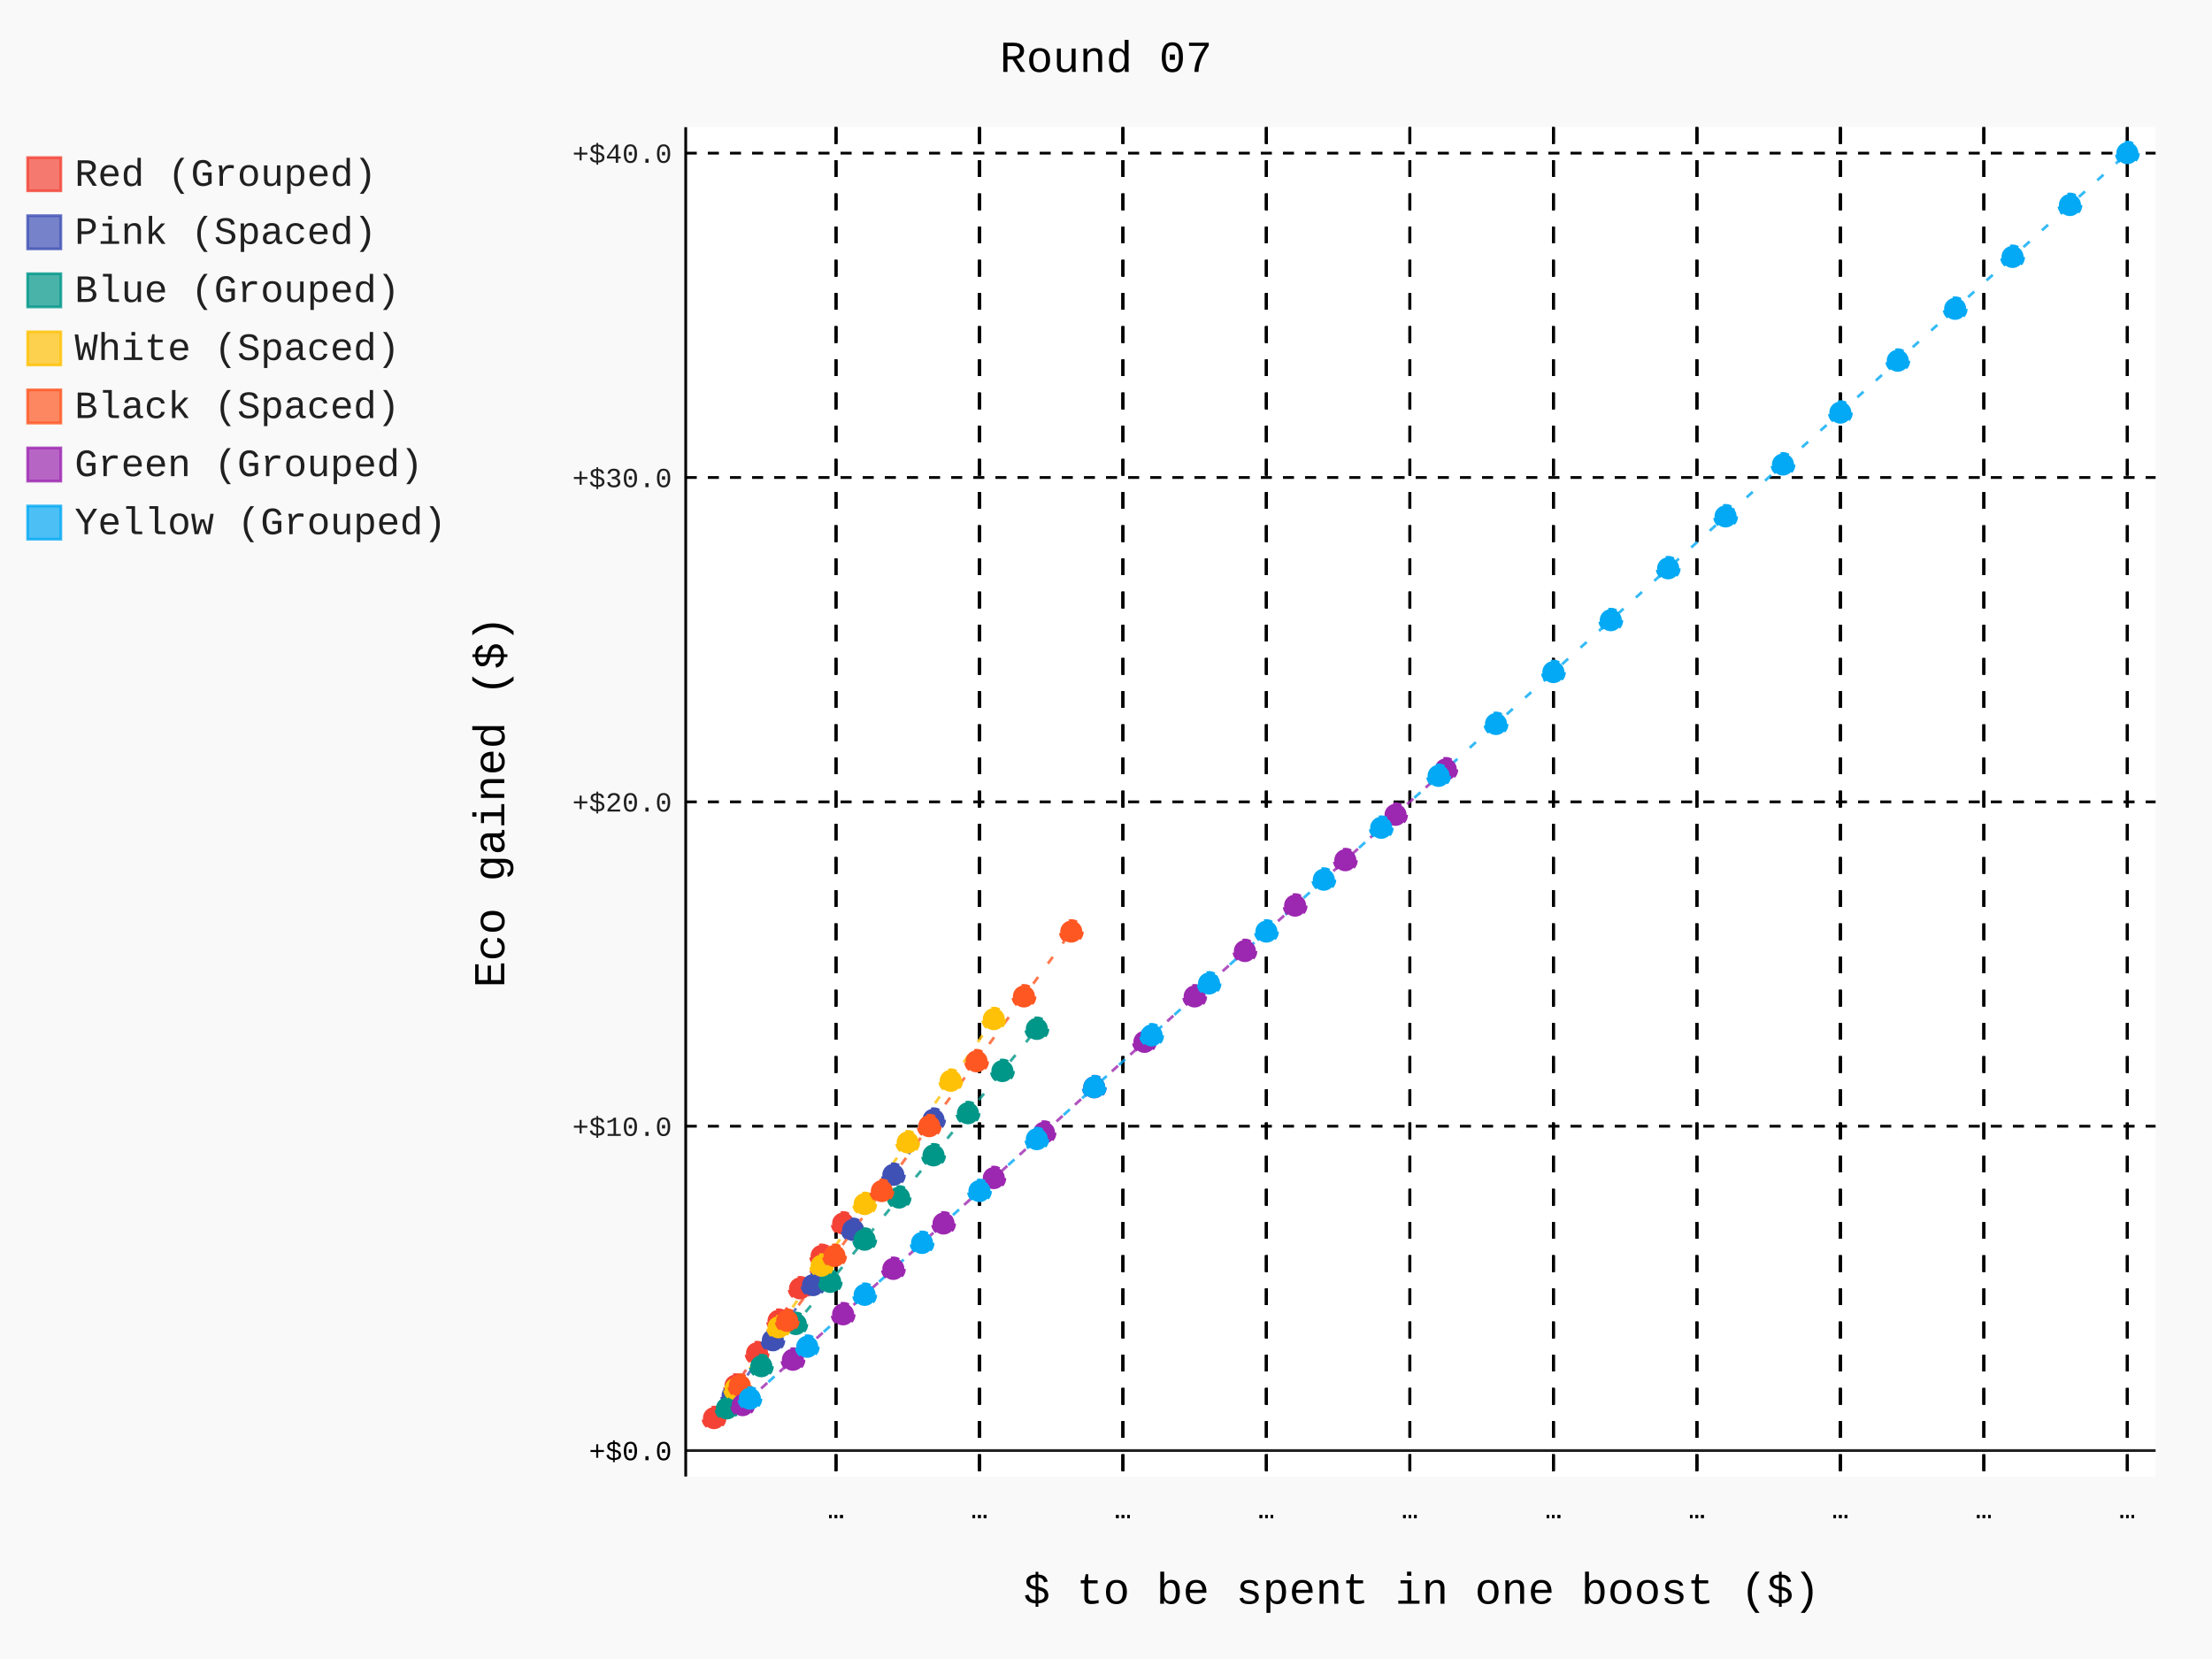
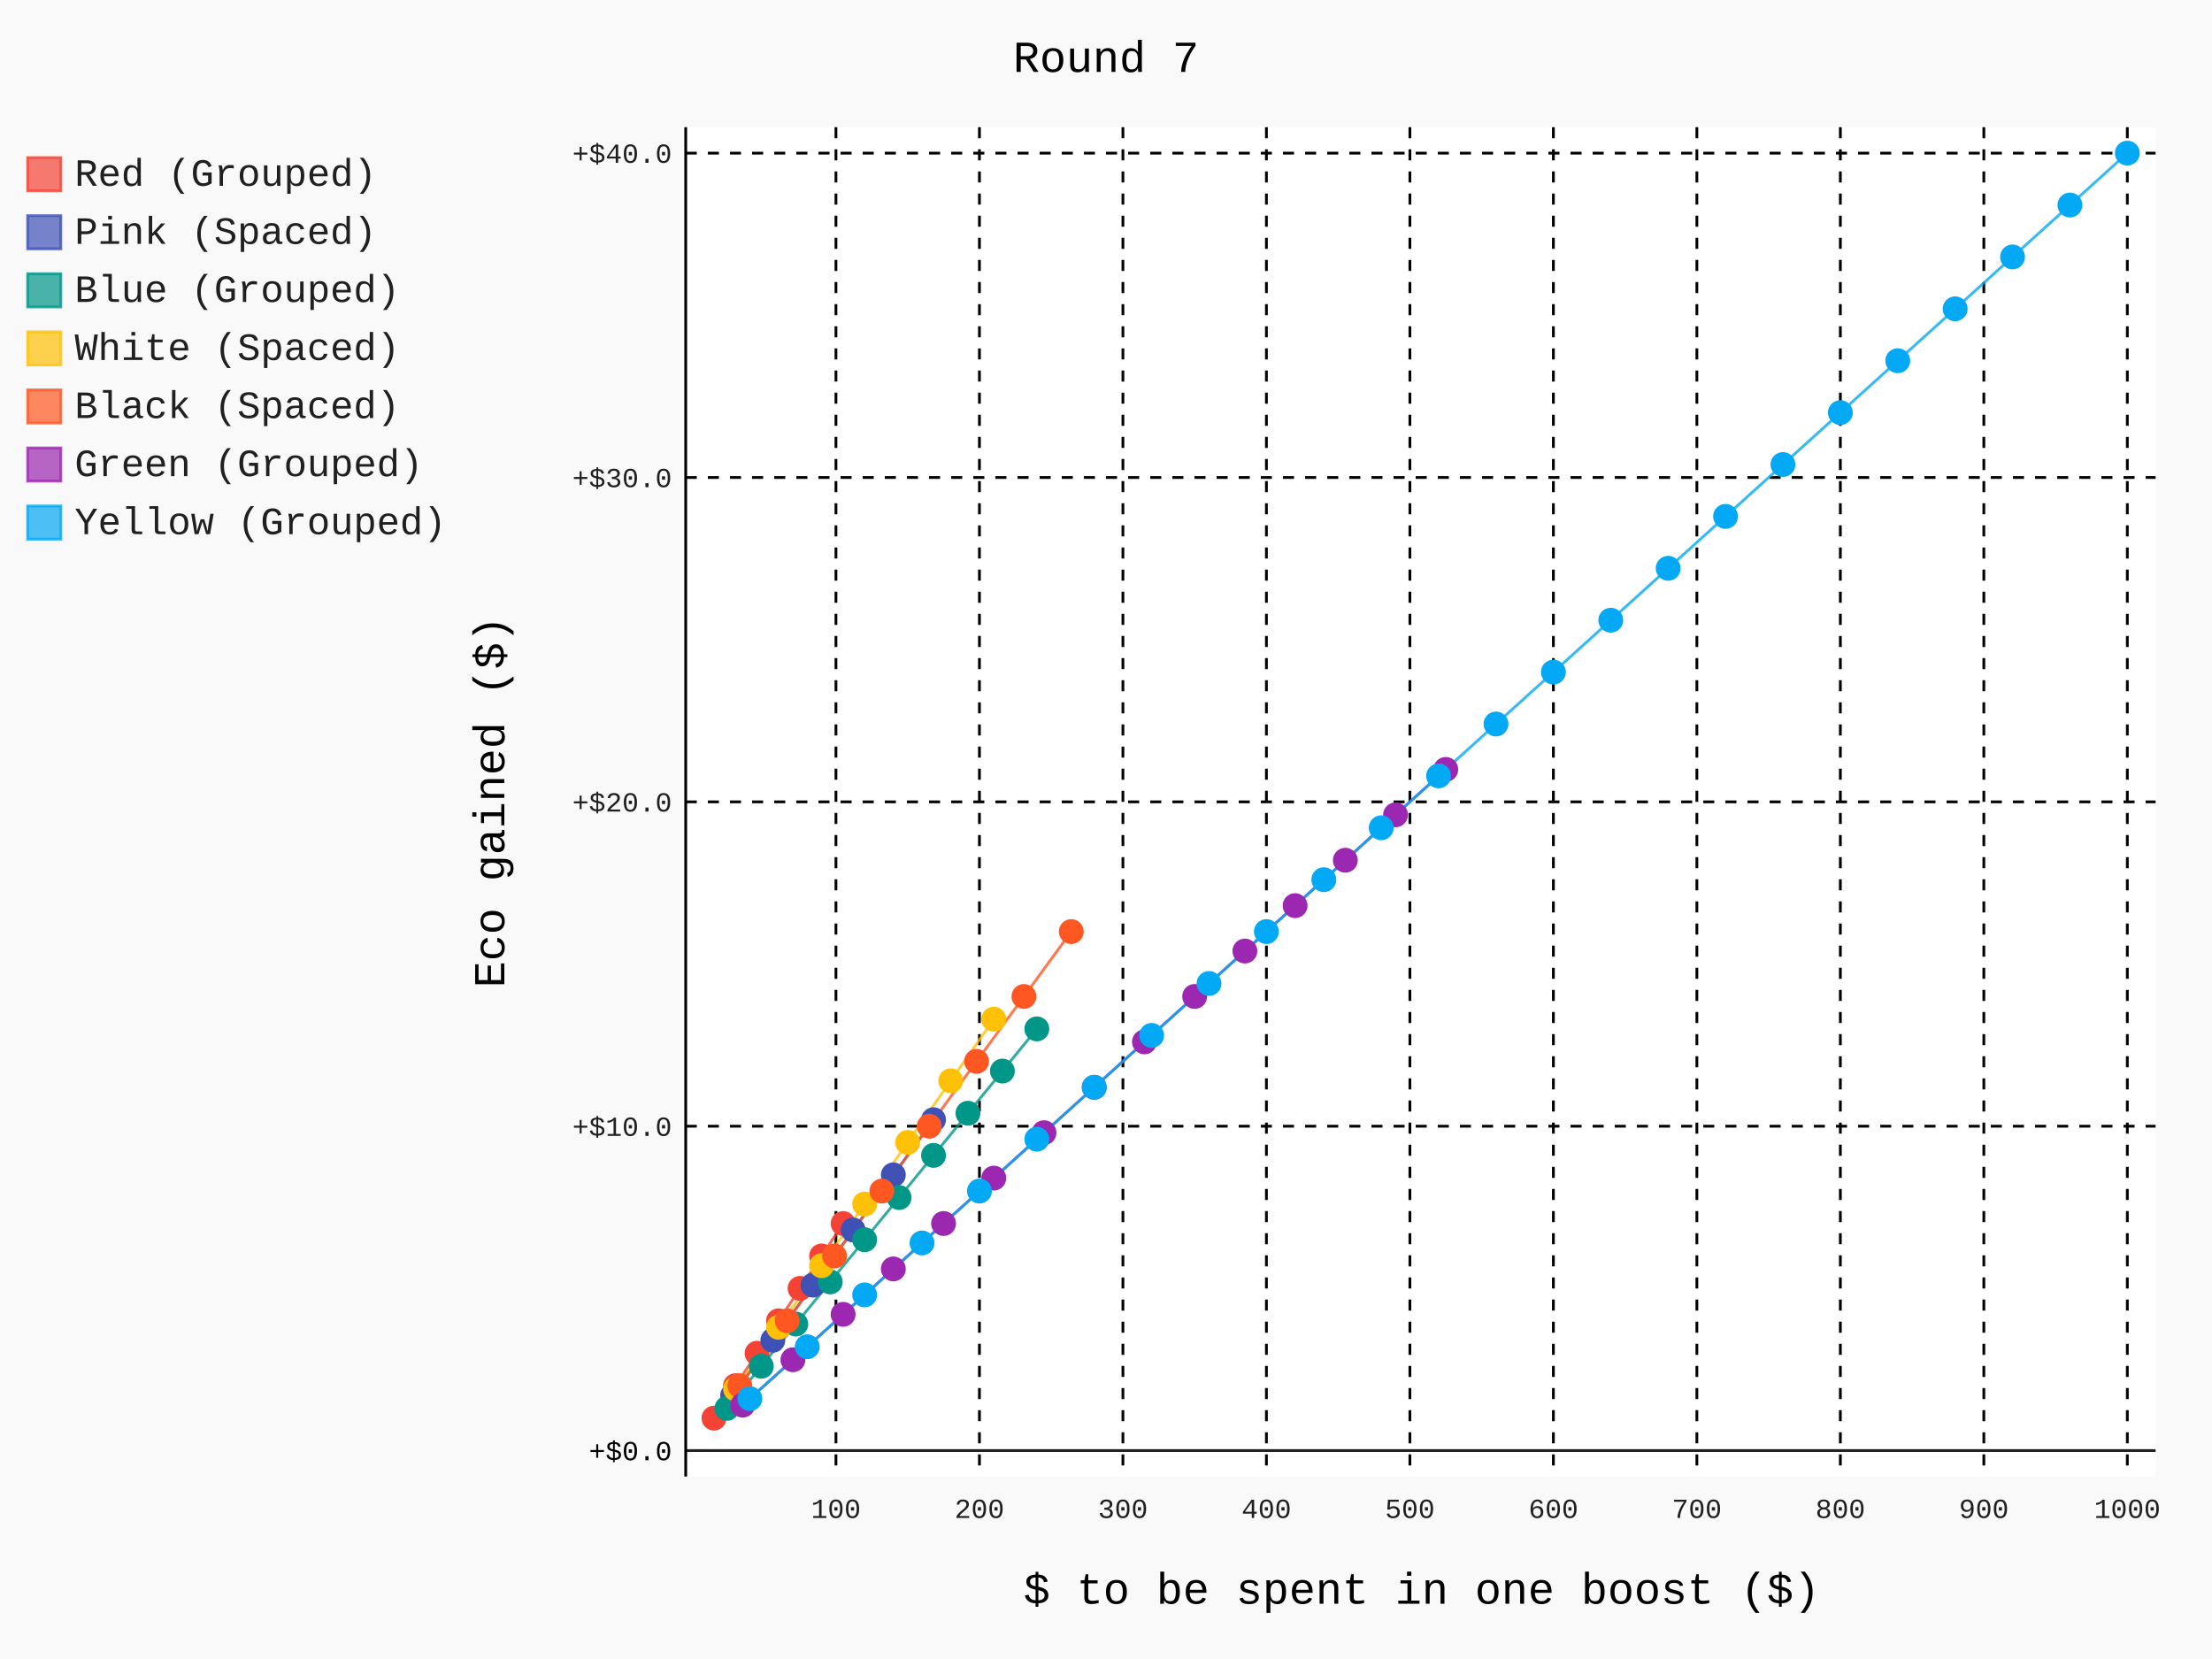
- <svg xmlns="http://www.w3.org/2000/svg" id="chart-c3699c86-9340-4a65-847b-10a4ee1d572a" class="pygal-chart" viewBox="0 0 800 600">
+ <svg xmlns="http://www.w3.org/2000/svg" id="chart-9531c99a-da37-4928-af4e-38c13ce99bf6" class="pygal-chart" viewBox="0 0 800 600">
  <defs>
-     <style type="text/css">#chart-c3699c86-9340-4a65-847b-10a4ee1d572a{-webkit-user-select:none;-webkit-font-smoothing:antialiased;font-family:Consolas,"Liberation Mono",Menlo,Courier,monospace}#chart-c3699c86-9340-4a65-847b-10a4ee1d572a .title{font-family:Consolas,"Liberation Mono",Menlo,Courier,monospace;font-size:16px}#chart-c3699c86-9340-4a65-847b-10a4ee1d572a .legends .legend text{font-family:Consolas,"Liberation Mono",Menlo,Courier,monospace;font-size:14px}#chart-c3699c86-9340-4a65-847b-10a4ee1d572a .axis text{font-family:Consolas,"Liberation Mono",Menlo,Courier,monospace;font-size:10px}#chart-c3699c86-9340-4a65-847b-10a4ee1d572a .axis text.major{font-family:Consolas,"Liberation Mono",Menlo,Courier,monospace;font-size:10px}#chart-c3699c86-9340-4a65-847b-10a4ee1d572a .text-overlay text.value{font-family:Consolas,"Liberation Mono",Menlo,Courier,monospace;font-size:16px}#chart-c3699c86-9340-4a65-847b-10a4ee1d572a .text-overlay text.label{font-family:Consolas,"Liberation Mono",Menlo,Courier,monospace;font-size:10px}#chart-c3699c86-9340-4a65-847b-10a4ee1d572a .tooltip{font-family:Consolas,"Liberation Mono",Menlo,Courier,monospace;font-size:14px}#chart-c3699c86-9340-4a65-847b-10a4ee1d572a text.no_data{font-family:Consolas,"Liberation Mono",Menlo,Courier,monospace;font-size:64px}
- #chart-c3699c86-9340-4a65-847b-10a4ee1d572a{background-color:rgba(249,249,249,1)}#chart-c3699c86-9340-4a65-847b-10a4ee1d572a path,#chart-c3699c86-9340-4a65-847b-10a4ee1d572a line,#chart-c3699c86-9340-4a65-847b-10a4ee1d572a rect,#chart-c3699c86-9340-4a65-847b-10a4ee1d572a circle{-webkit-transition:150ms;-moz-transition:150ms;transition:150ms}#chart-c3699c86-9340-4a65-847b-10a4ee1d572a .graph &gt; .background{fill:rgba(249,249,249,1)}#chart-c3699c86-9340-4a65-847b-10a4ee1d572a .plot &gt; .background{fill:rgba(255,255,255,1)}#chart-c3699c86-9340-4a65-847b-10a4ee1d572a .graph{fill:rgba(0,0,0,.87)}#chart-c3699c86-9340-4a65-847b-10a4ee1d572a text.no_data{fill:rgba(0,0,0,1)}#chart-c3699c86-9340-4a65-847b-10a4ee1d572a .title{fill:rgba(0,0,0,1)}#chart-c3699c86-9340-4a65-847b-10a4ee1d572a .legends .legend text{fill:rgba(0,0,0,.87)}#chart-c3699c86-9340-4a65-847b-10a4ee1d572a .legends .legend:hover text{fill:rgba(0,0,0,1)}#chart-c3699c86-9340-4a65-847b-10a4ee1d572a .axis .line{stroke:rgba(0,0,0,1)}#chart-c3699c86-9340-4a65-847b-10a4ee1d572a .axis .guide.line{stroke:rgba(0,0,0,.54)}#chart-c3699c86-9340-4a65-847b-10a4ee1d572a .axis .major.line{stroke:rgba(0,0,0,.87)}#chart-c3699c86-9340-4a65-847b-10a4ee1d572a .axis text.major{fill:rgba(0,0,0,1)}#chart-c3699c86-9340-4a65-847b-10a4ee1d572a .axis.y .guides:hover .guide.line,#chart-c3699c86-9340-4a65-847b-10a4ee1d572a .line-graph .axis.x .guides:hover .guide.line,#chart-c3699c86-9340-4a65-847b-10a4ee1d572a .stackedline-graph .axis.x .guides:hover .guide.line,#chart-c3699c86-9340-4a65-847b-10a4ee1d572a .xy-graph .axis.x .guides:hover .guide.line{stroke:rgba(0,0,0,1)}#chart-c3699c86-9340-4a65-847b-10a4ee1d572a .axis .guides:hover text{fill:rgba(0,0,0,1)}#chart-c3699c86-9340-4a65-847b-10a4ee1d572a .reactive{fill-opacity:.7;stroke-opacity:.8;stroke-width:1}#chart-c3699c86-9340-4a65-847b-10a4ee1d572a .ci{stroke:rgba(0,0,0,.87)}#chart-c3699c86-9340-4a65-847b-10a4ee1d572a .reactive.active,#chart-c3699c86-9340-4a65-847b-10a4ee1d572a .active .reactive{fill-opacity:.8;stroke-opacity:.9;stroke-width:4}#chart-c3699c86-9340-4a65-847b-10a4ee1d572a .ci .reactive.active{stroke-width:1.5}#chart-c3699c86-9340-4a65-847b-10a4ee1d572a .series text{fill:rgba(0,0,0,1)}#chart-c3699c86-9340-4a65-847b-10a4ee1d572a .tooltip rect{fill:rgba(255,255,255,1);stroke:rgba(0,0,0,1);-webkit-transition:opacity 150ms;-moz-transition:opacity 150ms;transition:opacity 150ms}#chart-c3699c86-9340-4a65-847b-10a4ee1d572a .tooltip .label{fill:rgba(0,0,0,.87)}#chart-c3699c86-9340-4a65-847b-10a4ee1d572a .tooltip .label{fill:rgba(0,0,0,.87)}#chart-c3699c86-9340-4a65-847b-10a4ee1d572a .tooltip .legend{font-size:.8em;fill:rgba(0,0,0,.54)}#chart-c3699c86-9340-4a65-847b-10a4ee1d572a .tooltip .x_label{font-size:.6em;fill:rgba(0,0,0,1)}#chart-c3699c86-9340-4a65-847b-10a4ee1d572a .tooltip .xlink{font-size:.5em;text-decoration:underline}#chart-c3699c86-9340-4a65-847b-10a4ee1d572a .tooltip .value{font-size:1.5em}#chart-c3699c86-9340-4a65-847b-10a4ee1d572a .bound{font-size:.5em}#chart-c3699c86-9340-4a65-847b-10a4ee1d572a .max-value{font-size:.75em;fill:rgba(0,0,0,.54)}#chart-c3699c86-9340-4a65-847b-10a4ee1d572a .map-element{fill:rgba(255,255,255,1);stroke:rgba(0,0,0,.54) !important}#chart-c3699c86-9340-4a65-847b-10a4ee1d572a .map-element .reactive{fill-opacity:inherit;stroke-opacity:inherit}#chart-c3699c86-9340-4a65-847b-10a4ee1d572a .color-0,#chart-c3699c86-9340-4a65-847b-10a4ee1d572a .color-0 a:visited{stroke:#F44336;fill:#F44336}#chart-c3699c86-9340-4a65-847b-10a4ee1d572a .color-1,#chart-c3699c86-9340-4a65-847b-10a4ee1d572a .color-1 a:visited{stroke:#3F51B5;fill:#3F51B5}#chart-c3699c86-9340-4a65-847b-10a4ee1d572a .color-2,#chart-c3699c86-9340-4a65-847b-10a4ee1d572a .color-2 a:visited{stroke:#009688;fill:#009688}#chart-c3699c86-9340-4a65-847b-10a4ee1d572a .color-3,#chart-c3699c86-9340-4a65-847b-10a4ee1d572a .color-3 a:visited{stroke:#FFC107;fill:#FFC107}#chart-c3699c86-9340-4a65-847b-10a4ee1d572a .color-4,#chart-c3699c86-9340-4a65-847b-10a4ee1d572a .color-4 a:visited{stroke:#FF5722;fill:#FF5722}#chart-c3699c86-9340-4a65-847b-10a4ee1d572a .color-5,#chart-c3699c86-9340-4a65-847b-10a4ee1d572a .color-5 a:visited{stroke:#9C27B0;fill:#9C27B0}#chart-c3699c86-9340-4a65-847b-10a4ee1d572a .color-6,#chart-c3699c86-9340-4a65-847b-10a4ee1d572a .color-6 a:visited{stroke:#03A9F4;fill:#03A9F4}#chart-c3699c86-9340-4a65-847b-10a4ee1d572a .text-overlay .color-0 text{fill:black}#chart-c3699c86-9340-4a65-847b-10a4ee1d572a .text-overlay .color-1 text{fill:black}#chart-c3699c86-9340-4a65-847b-10a4ee1d572a .text-overlay .color-2 text{fill:black}#chart-c3699c86-9340-4a65-847b-10a4ee1d572a .text-overlay .color-3 text{fill:black}#chart-c3699c86-9340-4a65-847b-10a4ee1d572a .text-overlay .color-4 text{fill:black}#chart-c3699c86-9340-4a65-847b-10a4ee1d572a .text-overlay .color-5 text{fill:black}#chart-c3699c86-9340-4a65-847b-10a4ee1d572a .text-overlay .color-6 text{fill:black}#chart-c3699c86-9340-4a65-847b-10a4ee1d572a .series{stroke-width:2;stroke-dasharray:3,6}#chart-c3699c86-9340-4a65-847b-10a4ee1d572a .series.serie-0{stroke-width:2;stroke-dasharray:3,6}#chart-c3699c86-9340-4a65-847b-10a4ee1d572a .series.serie-1{stroke-width:2;stroke-dasharray:3,6}#chart-c3699c86-9340-4a65-847b-10a4ee1d572a .series.serie-2{stroke-width:2;stroke-dasharray:3,6}#chart-c3699c86-9340-4a65-847b-10a4ee1d572a .series.serie-3{stroke-width:2;stroke-dasharray:3,6}#chart-c3699c86-9340-4a65-847b-10a4ee1d572a .series.serie-4{stroke-width:2;stroke-dasharray:3,6}#chart-c3699c86-9340-4a65-847b-10a4ee1d572a .series.serie-5{stroke-width:2;stroke-dasharray:3,6}#chart-c3699c86-9340-4a65-847b-10a4ee1d572a .series.serie-6{stroke-width:2;stroke-dasharray:3,6}
- #chart-c3699c86-9340-4a65-847b-10a4ee1d572a text.no_data{text-anchor:middle}#chart-c3699c86-9340-4a65-847b-10a4ee1d572a .guide.line{fill:none}#chart-c3699c86-9340-4a65-847b-10a4ee1d572a .centered{text-anchor:middle}#chart-c3699c86-9340-4a65-847b-10a4ee1d572a .title{text-anchor:middle}#chart-c3699c86-9340-4a65-847b-10a4ee1d572a .legends .legend text{fill-opacity:1}#chart-c3699c86-9340-4a65-847b-10a4ee1d572a .axis.x text{text-anchor:middle}#chart-c3699c86-9340-4a65-847b-10a4ee1d572a .axis.x:not(.web) text[transform]{text-anchor:start}#chart-c3699c86-9340-4a65-847b-10a4ee1d572a .axis.x:not(.web) text[transform].backwards{text-anchor:end}#chart-c3699c86-9340-4a65-847b-10a4ee1d572a .axis.y text{text-anchor:end}#chart-c3699c86-9340-4a65-847b-10a4ee1d572a .axis.y text[transform].backwards{text-anchor:start}#chart-c3699c86-9340-4a65-847b-10a4ee1d572a .axis.y2 text{text-anchor:start}#chart-c3699c86-9340-4a65-847b-10a4ee1d572a .axis.y2 text[transform].backwards{text-anchor:end}#chart-c3699c86-9340-4a65-847b-10a4ee1d572a .axis .guide.line{stroke-dasharray:4,4;stroke:black}#chart-c3699c86-9340-4a65-847b-10a4ee1d572a .axis .major.guide.line{stroke-dasharray:6,6;stroke:black}#chart-c3699c86-9340-4a65-847b-10a4ee1d572a .horizontal .axis.y .guide.line,#chart-c3699c86-9340-4a65-847b-10a4ee1d572a .horizontal .axis.y2 .guide.line,#chart-c3699c86-9340-4a65-847b-10a4ee1d572a .vertical .axis.x .guide.line{opacity:0}#chart-c3699c86-9340-4a65-847b-10a4ee1d572a .horizontal .axis.always_show .guide.line,#chart-c3699c86-9340-4a65-847b-10a4ee1d572a .vertical .axis.always_show .guide.line{opacity:1 !important}#chart-c3699c86-9340-4a65-847b-10a4ee1d572a .axis.y .guides:hover .guide.line,#chart-c3699c86-9340-4a65-847b-10a4ee1d572a .axis.y2 .guides:hover .guide.line,#chart-c3699c86-9340-4a65-847b-10a4ee1d572a .axis.x .guides:hover .guide.line{opacity:1}#chart-c3699c86-9340-4a65-847b-10a4ee1d572a .axis .guides:hover text{opacity:1}#chart-c3699c86-9340-4a65-847b-10a4ee1d572a .nofill{fill:none}#chart-c3699c86-9340-4a65-847b-10a4ee1d572a .subtle-fill{fill-opacity:.2}#chart-c3699c86-9340-4a65-847b-10a4ee1d572a .dot{stroke-width:1px;fill-opacity:1;stroke-opacity:1}#chart-c3699c86-9340-4a65-847b-10a4ee1d572a .dot.active{stroke-width:5px}#chart-c3699c86-9340-4a65-847b-10a4ee1d572a .dot.negative{fill:transparent}#chart-c3699c86-9340-4a65-847b-10a4ee1d572a text,#chart-c3699c86-9340-4a65-847b-10a4ee1d572a tspan{stroke:none !important}#chart-c3699c86-9340-4a65-847b-10a4ee1d572a .series text.active{opacity:1}#chart-c3699c86-9340-4a65-847b-10a4ee1d572a .tooltip rect{fill-opacity:.95;stroke-width:.5}#chart-c3699c86-9340-4a65-847b-10a4ee1d572a .tooltip text{fill-opacity:1}#chart-c3699c86-9340-4a65-847b-10a4ee1d572a .showable{visibility:hidden}#chart-c3699c86-9340-4a65-847b-10a4ee1d572a .showable.shown{visibility:visible}#chart-c3699c86-9340-4a65-847b-10a4ee1d572a .gauge-background{fill:rgba(229,229,229,1);stroke:none}#chart-c3699c86-9340-4a65-847b-10a4ee1d572a .bg-lines{stroke:rgba(249,249,249,1);stroke-width:2px}</style>
+     <style type="text/css">#chart-9531c99a-da37-4928-af4e-38c13ce99bf6{-webkit-user-select:none;-webkit-font-smoothing:antialiased;font-family:Consolas,"Liberation Mono",Menlo,Courier,monospace}#chart-9531c99a-da37-4928-af4e-38c13ce99bf6 .title{font-family:Consolas,"Liberation Mono",Menlo,Courier,monospace;font-size:16px}#chart-9531c99a-da37-4928-af4e-38c13ce99bf6 .legends .legend text{font-family:Consolas,"Liberation Mono",Menlo,Courier,monospace;font-size:14px}#chart-9531c99a-da37-4928-af4e-38c13ce99bf6 .axis text{font-family:Consolas,"Liberation Mono",Menlo,Courier,monospace;font-size:10px}#chart-9531c99a-da37-4928-af4e-38c13ce99bf6 .axis text.major{font-family:Consolas,"Liberation Mono",Menlo,Courier,monospace;font-size:10px}#chart-9531c99a-da37-4928-af4e-38c13ce99bf6 .text-overlay text.value{font-family:Consolas,"Liberation Mono",Menlo,Courier,monospace;font-size:16px}#chart-9531c99a-da37-4928-af4e-38c13ce99bf6 .text-overlay text.label{font-family:Consolas,"Liberation Mono",Menlo,Courier,monospace;font-size:10px}#chart-9531c99a-da37-4928-af4e-38c13ce99bf6 .tooltip{font-family:Consolas,"Liberation Mono",Menlo,Courier,monospace;font-size:14px}#chart-9531c99a-da37-4928-af4e-38c13ce99bf6 text.no_data{font-family:Consolas,"Liberation Mono",Menlo,Courier,monospace;font-size:64px}
+ #chart-9531c99a-da37-4928-af4e-38c13ce99bf6{background-color:rgba(249,249,249,1)}#chart-9531c99a-da37-4928-af4e-38c13ce99bf6 path,#chart-9531c99a-da37-4928-af4e-38c13ce99bf6 line,#chart-9531c99a-da37-4928-af4e-38c13ce99bf6 rect,#chart-9531c99a-da37-4928-af4e-38c13ce99bf6 circle{-webkit-transition:150ms;-moz-transition:150ms;transition:150ms}#chart-9531c99a-da37-4928-af4e-38c13ce99bf6 .graph &gt; .background{fill:rgba(249,249,249,1)}#chart-9531c99a-da37-4928-af4e-38c13ce99bf6 .plot &gt; .background{fill:rgba(255,255,255,1)}#chart-9531c99a-da37-4928-af4e-38c13ce99bf6 .graph{fill:rgba(0,0,0,.87)}#chart-9531c99a-da37-4928-af4e-38c13ce99bf6 text.no_data{fill:rgba(0,0,0,1)}#chart-9531c99a-da37-4928-af4e-38c13ce99bf6 .title{fill:rgba(0,0,0,1)}#chart-9531c99a-da37-4928-af4e-38c13ce99bf6 .legends .legend text{fill:rgba(0,0,0,.87)}#chart-9531c99a-da37-4928-af4e-38c13ce99bf6 .legends .legend:hover text{fill:rgba(0,0,0,1)}#chart-9531c99a-da37-4928-af4e-38c13ce99bf6 .axis .line{stroke:rgba(0,0,0,1)}#chart-9531c99a-da37-4928-af4e-38c13ce99bf6 .axis .guide.line{stroke:rgba(0,0,0,.54)}#chart-9531c99a-da37-4928-af4e-38c13ce99bf6 .axis .major.line{stroke:rgba(0,0,0,.87)}#chart-9531c99a-da37-4928-af4e-38c13ce99bf6 .axis text.major{fill:rgba(0,0,0,1)}#chart-9531c99a-da37-4928-af4e-38c13ce99bf6 .axis.y .guides:hover .guide.line,#chart-9531c99a-da37-4928-af4e-38c13ce99bf6 .line-graph .axis.x .guides:hover .guide.line,#chart-9531c99a-da37-4928-af4e-38c13ce99bf6 .stackedline-graph .axis.x .guides:hover .guide.line,#chart-9531c99a-da37-4928-af4e-38c13ce99bf6 .xy-graph .axis.x .guides:hover .guide.line{stroke:rgba(0,0,0,1)}#chart-9531c99a-da37-4928-af4e-38c13ce99bf6 .axis .guides:hover text{fill:rgba(0,0,0,1)}#chart-9531c99a-da37-4928-af4e-38c13ce99bf6 .reactive{fill-opacity:.7;stroke-opacity:.8;stroke-width:1}#chart-9531c99a-da37-4928-af4e-38c13ce99bf6 .ci{stroke:rgba(0,0,0,.87)}#chart-9531c99a-da37-4928-af4e-38c13ce99bf6 .reactive.active,#chart-9531c99a-da37-4928-af4e-38c13ce99bf6 .active .reactive{fill-opacity:.8;stroke-opacity:.9;stroke-width:4}#chart-9531c99a-da37-4928-af4e-38c13ce99bf6 .ci .reactive.active{stroke-width:1.5}#chart-9531c99a-da37-4928-af4e-38c13ce99bf6 .series text{fill:rgba(0,0,0,1)}#chart-9531c99a-da37-4928-af4e-38c13ce99bf6 .tooltip rect{fill:rgba(255,255,255,1);stroke:rgba(0,0,0,1);-webkit-transition:opacity 150ms;-moz-transition:opacity 150ms;transition:opacity 150ms}#chart-9531c99a-da37-4928-af4e-38c13ce99bf6 .tooltip .label{fill:rgba(0,0,0,.87)}#chart-9531c99a-da37-4928-af4e-38c13ce99bf6 .tooltip .label{fill:rgba(0,0,0,.87)}#chart-9531c99a-da37-4928-af4e-38c13ce99bf6 .tooltip .legend{font-size:.8em;fill:rgba(0,0,0,.54)}#chart-9531c99a-da37-4928-af4e-38c13ce99bf6 .tooltip .x_label{font-size:.6em;fill:rgba(0,0,0,1)}#chart-9531c99a-da37-4928-af4e-38c13ce99bf6 .tooltip .xlink{font-size:.5em;text-decoration:underline}#chart-9531c99a-da37-4928-af4e-38c13ce99bf6 .tooltip .value{font-size:1.5em}#chart-9531c99a-da37-4928-af4e-38c13ce99bf6 .bound{font-size:.5em}#chart-9531c99a-da37-4928-af4e-38c13ce99bf6 .max-value{font-size:.75em;fill:rgba(0,0,0,.54)}#chart-9531c99a-da37-4928-af4e-38c13ce99bf6 .map-element{fill:rgba(255,255,255,1);stroke:rgba(0,0,0,.54) !important}#chart-9531c99a-da37-4928-af4e-38c13ce99bf6 .map-element .reactive{fill-opacity:inherit;stroke-opacity:inherit}#chart-9531c99a-da37-4928-af4e-38c13ce99bf6 .color-0,#chart-9531c99a-da37-4928-af4e-38c13ce99bf6 .color-0 a:visited{stroke:#F44336;fill:#F44336}#chart-9531c99a-da37-4928-af4e-38c13ce99bf6 .color-1,#chart-9531c99a-da37-4928-af4e-38c13ce99bf6 .color-1 a:visited{stroke:#3F51B5;fill:#3F51B5}#chart-9531c99a-da37-4928-af4e-38c13ce99bf6 .color-2,#chart-9531c99a-da37-4928-af4e-38c13ce99bf6 .color-2 a:visited{stroke:#009688;fill:#009688}#chart-9531c99a-da37-4928-af4e-38c13ce99bf6 .color-3,#chart-9531c99a-da37-4928-af4e-38c13ce99bf6 .color-3 a:visited{stroke:#FFC107;fill:#FFC107}#chart-9531c99a-da37-4928-af4e-38c13ce99bf6 .color-4,#chart-9531c99a-da37-4928-af4e-38c13ce99bf6 .color-4 a:visited{stroke:#FF5722;fill:#FF5722}#chart-9531c99a-da37-4928-af4e-38c13ce99bf6 .color-5,#chart-9531c99a-da37-4928-af4e-38c13ce99bf6 .color-5 a:visited{stroke:#9C27B0;fill:#9C27B0}#chart-9531c99a-da37-4928-af4e-38c13ce99bf6 .color-6,#chart-9531c99a-da37-4928-af4e-38c13ce99bf6 .color-6 a:visited{stroke:#03A9F4;fill:#03A9F4}#chart-9531c99a-da37-4928-af4e-38c13ce99bf6 .text-overlay .color-0 text{fill:black}#chart-9531c99a-da37-4928-af4e-38c13ce99bf6 .text-overlay .color-1 text{fill:black}#chart-9531c99a-da37-4928-af4e-38c13ce99bf6 .text-overlay .color-2 text{fill:black}#chart-9531c99a-da37-4928-af4e-38c13ce99bf6 .text-overlay .color-3 text{fill:black}#chart-9531c99a-da37-4928-af4e-38c13ce99bf6 .text-overlay .color-4 text{fill:black}#chart-9531c99a-da37-4928-af4e-38c13ce99bf6 .text-overlay .color-5 text{fill:black}#chart-9531c99a-da37-4928-af4e-38c13ce99bf6 .text-overlay .color-6 text{fill:black}#chart-9531c99a-da37-4928-af4e-38c13ce99bf6 .series{stroke-width:2;stroke-dasharray:(2,3)}#chart-9531c99a-da37-4928-af4e-38c13ce99bf6 .series.serie-0{stroke-width:2;stroke-dasharray:(2,3)}#chart-9531c99a-da37-4928-af4e-38c13ce99bf6 .series.serie-1{stroke-width:2;stroke-dasharray:(2,3)}#chart-9531c99a-da37-4928-af4e-38c13ce99bf6 .series.serie-2{stroke-width:2;stroke-dasharray:(2,3)}#chart-9531c99a-da37-4928-af4e-38c13ce99bf6 .series.serie-3{stroke-width:2;stroke-dasharray:(2,3)}#chart-9531c99a-da37-4928-af4e-38c13ce99bf6 .series.serie-4{stroke-width:2;stroke-dasharray:(2,3)}#chart-9531c99a-da37-4928-af4e-38c13ce99bf6 .series.serie-5{stroke-width:2;stroke-dasharray:(2,3)}#chart-9531c99a-da37-4928-af4e-38c13ce99bf6 .series.serie-6{stroke-width:2;stroke-dasharray:(2,3)}
+ #chart-9531c99a-da37-4928-af4e-38c13ce99bf6 text.no_data{text-anchor:middle}#chart-9531c99a-da37-4928-af4e-38c13ce99bf6 .guide.line{fill:none}#chart-9531c99a-da37-4928-af4e-38c13ce99bf6 .centered{text-anchor:middle}#chart-9531c99a-da37-4928-af4e-38c13ce99bf6 .title{text-anchor:middle}#chart-9531c99a-da37-4928-af4e-38c13ce99bf6 .legends .legend text{fill-opacity:1}#chart-9531c99a-da37-4928-af4e-38c13ce99bf6 .axis.x text{text-anchor:middle}#chart-9531c99a-da37-4928-af4e-38c13ce99bf6 .axis.x:not(.web) text[transform]{text-anchor:start}#chart-9531c99a-da37-4928-af4e-38c13ce99bf6 .axis.x:not(.web) text[transform].backwards{text-anchor:end}#chart-9531c99a-da37-4928-af4e-38c13ce99bf6 .axis.y text{text-anchor:end}#chart-9531c99a-da37-4928-af4e-38c13ce99bf6 .axis.y text[transform].backwards{text-anchor:start}#chart-9531c99a-da37-4928-af4e-38c13ce99bf6 .axis.y2 text{text-anchor:start}#chart-9531c99a-da37-4928-af4e-38c13ce99bf6 .axis.y2 text[transform].backwards{text-anchor:end}#chart-9531c99a-da37-4928-af4e-38c13ce99bf6 .axis .guide.line{stroke-dasharray:4,4;stroke:black}#chart-9531c99a-da37-4928-af4e-38c13ce99bf6 .axis .major.guide.line{stroke-dasharray:6,6;stroke:black}#chart-9531c99a-da37-4928-af4e-38c13ce99bf6 .horizontal .axis.y .guide.line,#chart-9531c99a-da37-4928-af4e-38c13ce99bf6 .horizontal .axis.y2 .guide.line,#chart-9531c99a-da37-4928-af4e-38c13ce99bf6 .vertical .axis.x .guide.line{opacity:0}#chart-9531c99a-da37-4928-af4e-38c13ce99bf6 .horizontal .axis.always_show .guide.line,#chart-9531c99a-da37-4928-af4e-38c13ce99bf6 .vertical .axis.always_show .guide.line{opacity:1 !important}#chart-9531c99a-da37-4928-af4e-38c13ce99bf6 .axis.y .guides:hover .guide.line,#chart-9531c99a-da37-4928-af4e-38c13ce99bf6 .axis.y2 .guides:hover .guide.line,#chart-9531c99a-da37-4928-af4e-38c13ce99bf6 .axis.x .guides:hover .guide.line{opacity:1}#chart-9531c99a-da37-4928-af4e-38c13ce99bf6 .axis .guides:hover text{opacity:1}#chart-9531c99a-da37-4928-af4e-38c13ce99bf6 .nofill{fill:none}#chart-9531c99a-da37-4928-af4e-38c13ce99bf6 .subtle-fill{fill-opacity:.2}#chart-9531c99a-da37-4928-af4e-38c13ce99bf6 .dot{stroke-width:1px;fill-opacity:1;stroke-opacity:1}#chart-9531c99a-da37-4928-af4e-38c13ce99bf6 .dot.active{stroke-width:5px}#chart-9531c99a-da37-4928-af4e-38c13ce99bf6 .dot.negative{fill:transparent}#chart-9531c99a-da37-4928-af4e-38c13ce99bf6 text,#chart-9531c99a-da37-4928-af4e-38c13ce99bf6 tspan{stroke:none !important}#chart-9531c99a-da37-4928-af4e-38c13ce99bf6 .series text.active{opacity:1}#chart-9531c99a-da37-4928-af4e-38c13ce99bf6 .tooltip rect{fill-opacity:.95;stroke-width:.5}#chart-9531c99a-da37-4928-af4e-38c13ce99bf6 .tooltip text{fill-opacity:1}#chart-9531c99a-da37-4928-af4e-38c13ce99bf6 .showable{visibility:hidden}#chart-9531c99a-da37-4928-af4e-38c13ce99bf6 .showable.shown{visibility:visible}#chart-9531c99a-da37-4928-af4e-38c13ce99bf6 .gauge-background{fill:rgba(229,229,229,1);stroke:none}#chart-9531c99a-da37-4928-af4e-38c13ce99bf6 .bg-lines{stroke:rgba(249,249,249,1);stroke-width:2px}</style>
  </defs>
  <g class="graph xy-graph vertical">
    <rect x="0" y="0" width="800" height="600" class="background" />
    <g transform="translate(248, 46)" class="plot">
      <rect x="0" y="0" width="531.6" height="488" class="background" />
      <g class="axis y always_show">
        <g class="guides">
          <path d="M0 478.615 h531.6" class="major line" />
          <text x="-5" y="482.115" class="major">+$0.0</text>
        </g>
        <g class="guides">
          <path d="M0 361.308 h531.6" class="guide line" />
          <text x="-5" y="364.808" class="">+$10.0</text>
        </g>
        <g class="guides">
          <path d="M0 244 h531.6" class="guide line" />
          <text x="-5" y="247.5" class="">+$20.0</text>
        </g>
        <g class="guides">
          <path d="M0 126.692 h531.6" class="guide line" />
          <text x="-5" y="130.192" class="">+$30.0</text>
        </g>
        <g class="guides">
          <path d="M0 9.385 h531.6" class="guide line" />
          <text x="-5" y="12.885" class="">+$40.0</text>
        </g>
      </g>
      <g class="axis x always_show">
        <path d="M0 0 v488" class="line" />
        <g class="guides">
-           <path d="M54.333 0 v488" class="major guide line" />
-           <text x="54.333" y="503.0" class="major">…</text>
-         </g>
-         <g class="guides">
-           <path d="M106.227 0 v488" class="major guide line" />
-           <text x="106.227" y="503.0" class="major">…</text>
-         </g>
-         <g class="guides">
-           <path d="M158.12 0 v488" class="major guide line" />
-           <text x="158.12" y="503.0" class="major">…</text>
-         </g>
-         <g class="guides">
-           <path d="M210.014 0 v488" class="major guide line" />
-           <text x="210.014" y="503.0" class="major">…</text>
-         </g>
-         <g class="guides">
-           <path d="M261.908 0 v488" class="major guide line" />
-           <text x="261.908" y="503.0" class="major">…</text>
-         </g>
-         <g class="guides">
-           <path d="M313.802 0 v488" class="major guide line" />
-           <text x="313.802" y="503.0" class="major">…</text>
-         </g>
-         <g class="guides">
-           <path d="M365.696 0 v488" class="major guide line" />
-           <text x="365.696" y="503.0" class="major">…</text>
-         </g>
-         <g class="guides">
-           <path d="M417.589 0 v488" class="major guide line" />
-           <text x="417.589" y="503.0" class="major">…</text>
-         </g>
-         <g class="guides">
-           <path d="M469.483 0 v488" class="major guide line" />
-           <text x="469.483" y="503.0" class="major">…</text>
-         </g>
-         <g class="guides">
-           <path d="M521.377 0 v488" class="major guide line" />
-           <text x="521.377" y="503.0" class="major">…</text>
-         </g>
-         <g class="guides">
-           <path d="M54.333 0 v488" class="major guide line" />
-           <text x="54.333" y="503.0" class="major">…</text>
-         </g>
-         <g class="guides">
-           <path d="M106.227 0 v488" class="major guide line" />
-           <text x="106.227" y="503.0" class="major">…</text>
-         </g>
-         <g class="guides">
-           <path d="M158.12 0 v488" class="major guide line" />
-           <text x="158.12" y="503.0" class="major">…</text>
-         </g>
-         <g class="guides">
-           <path d="M210.014 0 v488" class="major guide line" />
-           <text x="210.014" y="503.0" class="major">…</text>
-         </g>
-         <g class="guides">
-           <path d="M261.908 0 v488" class="major guide line" />
-           <text x="261.908" y="503.0" class="major">…</text>
-         </g>
-         <g class="guides">
-           <path d="M313.802 0 v488" class="major guide line" />
-           <text x="313.802" y="503.0" class="major">…</text>
-         </g>
-         <g class="guides">
-           <path d="M365.696 0 v488" class="major guide line" />
-           <text x="365.696" y="503.0" class="major">…</text>
-         </g>
-         <g class="guides">
-           <path d="M417.589 0 v488" class="major guide line" />
-           <text x="417.589" y="503.0" class="major">…</text>
-         </g>
-         <g class="guides">
-           <path d="M469.483 0 v488" class="major guide line" />
-           <text x="469.483" y="503.0" class="major">…</text>
-         </g>
-         <g class="guides">
-           <path d="M521.377 0 v488" class="major guide line" />
-           <text x="521.377" y="503.0" class="major">…</text>
-         </g>
-         <g class="guides">
-           <path d="M54.333 0 v488" class="major guide line" />
-           <text x="54.333" y="503.0" class="major">…</text>
-         </g>
-         <g class="guides">
-           <path d="M106.227 0 v488" class="major guide line" />
-           <text x="106.227" y="503.0" class="major">…</text>
-         </g>
-         <g class="guides">
-           <path d="M158.12 0 v488" class="major guide line" />
-           <text x="158.12" y="503.0" class="major">…</text>
-         </g>
-         <g class="guides">
-           <path d="M210.014 0 v488" class="major guide line" />
-           <text x="210.014" y="503.0" class="major">…</text>
-         </g>
-         <g class="guides">
-           <path d="M261.908 0 v488" class="major guide line" />
-           <text x="261.908" y="503.0" class="major">…</text>
-         </g>
-         <g class="guides">
-           <path d="M313.802 0 v488" class="major guide line" />
-           <text x="313.802" y="503.0" class="major">…</text>
-         </g>
-         <g class="guides">
-           <path d="M365.696 0 v488" class="major guide line" />
-           <text x="365.696" y="503.0" class="major">…</text>
-         </g>
-         <g class="guides">
-           <path d="M417.589 0 v488" class="major guide line" />
-           <text x="417.589" y="503.0" class="major">…</text>
-         </g>
-         <g class="guides">
-           <path d="M469.483 0 v488" class="major guide line" />
-           <text x="469.483" y="503.0" class="major">…</text>
-         </g>
-         <g class="guides">
-           <path d="M521.377 0 v488" class="major guide line" />
-           <text x="521.377" y="503.0" class="major">…</text>
-         </g>
-         <g class="guides">
-           <path d="M54.333 0 v488" class="major guide line" />
-           <text x="54.333" y="503.0" class="major">…</text>
-         </g>
-         <g class="guides">
-           <path d="M106.227 0 v488" class="major guide line" />
-           <text x="106.227" y="503.0" class="major">…</text>
-         </g>
-         <g class="guides">
-           <path d="M158.12 0 v488" class="major guide line" />
-           <text x="158.12" y="503.0" class="major">…</text>
-         </g>
-         <g class="guides">
-           <path d="M210.014 0 v488" class="major guide line" />
-           <text x="210.014" y="503.0" class="major">…</text>
-         </g>
-         <g class="guides">
-           <path d="M261.908 0 v488" class="major guide line" />
-           <text x="261.908" y="503.0" class="major">…</text>
-         </g>
-         <g class="guides">
-           <path d="M313.802 0 v488" class="major guide line" />
-           <text x="313.802" y="503.0" class="major">…</text>
-         </g>
-         <g class="guides">
-           <path d="M365.696 0 v488" class="major guide line" />
-           <text x="365.696" y="503.0" class="major">…</text>
-         </g>
-         <g class="guides">
-           <path d="M417.589 0 v488" class="major guide line" />
-           <text x="417.589" y="503.0" class="major">…</text>
+           <path d="M54.333 0 v488" class="guide line" />
+           <text x="54.333" y="503.0" class="">100</text>
+         </g>
+         <g class="guides">
+           <path d="M106.227 0 v488" class="guide line" />
+           <text x="106.227" y="503.0" class="">200</text>
+         </g>
+         <g class="guides">
+           <path d="M158.12 0 v488" class="guide line" />
+           <text x="158.12" y="503.0" class="">300</text>
+         </g>
+         <g class="guides">
+           <path d="M210.014 0 v488" class="guide line" />
+           <text x="210.014" y="503.0" class="">400</text>
+         </g>
+         <g class="guides">
+           <path d="M261.908 0 v488" class="guide line" />
+           <text x="261.908" y="503.0" class="">500</text>
+         </g>
+         <g class="guides">
+           <path d="M313.802 0 v488" class="guide line" />
+           <text x="313.802" y="503.0" class="">600</text>
+         </g>
+         <g class="guides">
+           <path d="M365.696 0 v488" class="guide line" />
+           <text x="365.696" y="503.0" class="">700</text>
+         </g>
+         <g class="guides">
+           <path d="M417.589 0 v488" class="guide line" />
+           <text x="417.589" y="503.0" class="">800</text>
+         </g>
+         <g class="guides">
+           <path d="M469.483 0 v488" class="guide line" />
+           <text x="469.483" y="503.0" class="">900</text>
+         </g>
+         <g class="guides">
+           <path d="M521.377 0 v488" class="guide line" />
+           <text x="521.377" y="503.0" class="">1000</text>
        </g>
      </g>
      <g class="series serie-0 color-0">
        <path d="M10.223 466.885 L18.007 455.154 25.791 443.423 33.575 431.692 41.359 419.962 49.143 408.231 56.927 396.5" class="line reactive nofill" />
      </g>
      <g class="series serie-1 color-1">
        <path d="M16.969 458.673 L31.5 438.731 46.03 418.788 60.56 398.846 75.09 378.904 89.621 358.962" class="line reactive nofill" />
      </g>
      <g class="series serie-2 color-2">
        <path d="M14.894 463.365 L27.348 448.115 39.803 432.865 52.257 417.615 64.712 402.365 77.166 387.115 89.621 371.865 102.075 356.615 114.53 341.365 126.984 326.115" class="line reactive nofill" />
      </g>
      <g class="series serie-3 color-3">
        <path d="M18.007 456.327 L33.575 434.038 49.143 411.75 64.712 389.462 80.28 367.173 95.848 344.885 111.416 322.596" class="line reactive nofill" />
      </g>
      <g class="series serie-4 color-4">
        <path d="M19.564 455.154 L36.689 431.692 53.814 408.231 70.939 384.769 88.064 361.308 105.189 337.846 122.314 314.385 139.439 290.923" class="line reactive nofill" />
      </g>
      <g class="series serie-5 color-5">
        <path d="M20.602 462.192 L38.765 445.769 56.927 429.346 75.09 412.923 93.253 396.5 111.416 380.077 129.579 363.654 147.742 347.231 165.904 330.808 184.067 314.385 202.23 297.962 220.393 281.538 238.556 265.115 256.719 248.692 274.881 232.269" class="line reactive nofill" />
      </g>
      <g class="series serie-6 color-6">
        <path d="M23.197 459.846 L43.954 441.077 64.712 422.308 85.469 403.538 106.227 384.769 126.984 366 147.742 347.231 168.499 328.462 189.257 309.692 210.014 290.923 230.772 272.154 251.529 253.385 272.287 234.615 293.044 215.846 313.802 197.077 334.559 178.308 355.317 159.538 376.074 140.769 396.832 122 417.589 103.231 438.347 84.462 459.104 65.692 479.862 46.923 500.619 28.154 521.377 9.385" class="line reactive nofill" />
      </g>
    </g>
    <g class="titles">
-       <text x="400.0" y="26" class="title plot_title">Round 07</text>
+       <text x="400.0" y="26" class="title plot_title">Round 7</text>
      <text x="514.2" y="580" class="title">$ to be spent in one boost ($)</text>
      <text x="156.4" y="316.0" class="title" transform="rotate(-90 156.4 290)">Eco gained ($)</text>
    </g>
    <g transform="translate(248, 46)" class="plot overlay">
      <g class="series serie-0 color-0">
        <g class="dots">
          <circle cx="10.223" cy="466.885" r="4" class="dot reactive tooltip-trigger" />
        </g>
        <g class="dots">
          <circle cx="18.007" cy="455.154" r="4" class="dot reactive tooltip-trigger" />
        </g>
        <g class="dots">
          <circle cx="25.791" cy="443.423" r="4" class="dot reactive tooltip-trigger" />
        </g>
        <g class="dots">
          <circle cx="33.575" cy="431.692" r="4" class="dot reactive tooltip-trigger" />
        </g>
        <g class="dots">
          <circle cx="41.359" cy="419.962" r="4" class="dot reactive tooltip-trigger" />
        </g>
        <g class="dots">
          <circle cx="49.143" cy="408.231" r="4" class="dot reactive tooltip-trigger" />
        </g>
        <g class="dots">
          <circle cx="56.927" cy="396.5" r="4" class="dot reactive tooltip-trigger" />
        </g>
      </g>
      <g class="series serie-1 color-1">
        <g class="dots">
          <circle cx="16.969" cy="458.673" r="4" class="dot reactive tooltip-trigger" />
        </g>
        <g class="dots">
          <circle cx="31.5" cy="438.731" r="4" class="dot reactive tooltip-trigger" />
        </g>
        <g class="dots">
          <circle cx="46.03" cy="418.788" r="4" class="dot reactive tooltip-trigger" />
        </g>
        <g class="dots">
          <circle cx="60.56" cy="398.846" r="4" class="dot reactive tooltip-trigger" />
        </g>
        <g class="dots">
          <circle cx="75.09" cy="378.904" r="4" class="dot reactive tooltip-trigger" />
        </g>
        <g class="dots">
          <circle cx="89.621" cy="358.962" r="4" class="dot reactive tooltip-trigger" />
        </g>
      </g>
      <g class="series serie-2 color-2">
        <g class="dots">
          <circle cx="14.894" cy="463.365" r="4" class="dot reactive tooltip-trigger" />
        </g>
        <g class="dots">
          <circle cx="27.348" cy="448.115" r="4" class="dot reactive tooltip-trigger" />
        </g>
        <g class="dots">
          <circle cx="39.803" cy="432.865" r="4" class="dot reactive tooltip-trigger" />
        </g>
        <g class="dots">
          <circle cx="52.257" cy="417.615" r="4" class="dot reactive tooltip-trigger" />
        </g>
        <g class="dots">
          <circle cx="64.712" cy="402.365" r="4" class="dot reactive tooltip-trigger" />
        </g>
        <g class="dots">
          <circle cx="77.166" cy="387.115" r="4" class="dot reactive tooltip-trigger" />
        </g>
        <g class="dots">
          <circle cx="89.621" cy="371.865" r="4" class="dot reactive tooltip-trigger" />
        </g>
        <g class="dots">
          <circle cx="102.075" cy="356.615" r="4" class="dot reactive tooltip-trigger" />
        </g>
        <g class="dots">
          <circle cx="114.53" cy="341.365" r="4" class="dot reactive tooltip-trigger" />
        </g>
        <g class="dots">
          <circle cx="126.984" cy="326.115" r="4" class="dot reactive tooltip-trigger" />
        </g>
      </g>
      <g class="series serie-3 color-3">
        <g class="dots">
          <circle cx="18.007" cy="456.327" r="4" class="dot reactive tooltip-trigger" />
        </g>
        <g class="dots">
          <circle cx="33.575" cy="434.038" r="4" class="dot reactive tooltip-trigger" />
        </g>
        <g class="dots">
          <circle cx="49.143" cy="411.75" r="4" class="dot reactive tooltip-trigger" />
        </g>
        <g class="dots">
          <circle cx="64.712" cy="389.462" r="4" class="dot reactive tooltip-trigger" />
        </g>
        <g class="dots">
          <circle cx="80.28" cy="367.173" r="4" class="dot reactive tooltip-trigger" />
        </g>
        <g class="dots">
          <circle cx="95.848" cy="344.885" r="4" class="dot reactive tooltip-trigger" />
        </g>
        <g class="dots">
          <circle cx="111.416" cy="322.596" r="4" class="dot reactive tooltip-trigger" />
        </g>
      </g>
      <g class="series serie-4 color-4">
        <g class="dots">
          <circle cx="19.564" cy="455.154" r="4" class="dot reactive tooltip-trigger" />
        </g>
        <g class="dots">
          <circle cx="36.689" cy="431.692" r="4" class="dot reactive tooltip-trigger" />
        </g>
        <g class="dots">
          <circle cx="53.814" cy="408.231" r="4" class="dot reactive tooltip-trigger" />
        </g>
        <g class="dots">
          <circle cx="70.939" cy="384.769" r="4" class="dot reactive tooltip-trigger" />
        </g>
        <g class="dots">
          <circle cx="88.064" cy="361.308" r="4" class="dot reactive tooltip-trigger" />
        </g>
        <g class="dots">
          <circle cx="105.189" cy="337.846" r="4" class="dot reactive tooltip-trigger" />
        </g>
        <g class="dots">
          <circle cx="122.314" cy="314.385" r="4" class="dot reactive tooltip-trigger" />
        </g>
        <g class="dots">
          <circle cx="139.439" cy="290.923" r="4" class="dot reactive tooltip-trigger" />
        </g>
      </g>
      <g class="series serie-5 color-5">
        <g class="dots">
          <circle cx="20.602" cy="462.192" r="4" class="dot reactive tooltip-trigger" />
        </g>
        <g class="dots">
          <circle cx="38.765" cy="445.769" r="4" class="dot reactive tooltip-trigger" />
        </g>
        <g class="dots">
          <circle cx="56.927" cy="429.346" r="4" class="dot reactive tooltip-trigger" />
        </g>
        <g class="dots">
          <circle cx="75.09" cy="412.923" r="4" class="dot reactive tooltip-trigger" />
        </g>
        <g class="dots">
          <circle cx="93.253" cy="396.5" r="4" class="dot reactive tooltip-trigger" />
        </g>
        <g class="dots">
          <circle cx="111.416" cy="380.077" r="4" class="dot reactive tooltip-trigger" />
        </g>
        <g class="dots">
          <circle cx="129.579" cy="363.654" r="4" class="dot reactive tooltip-trigger" />
        </g>
        <g class="dots">
          <circle cx="147.742" cy="347.231" r="4" class="dot reactive tooltip-trigger" />
        </g>
        <g class="dots">
          <circle cx="165.904" cy="330.808" r="4" class="dot reactive tooltip-trigger" />
        </g>
        <g class="dots">
          <circle cx="184.067" cy="314.385" r="4" class="dot reactive tooltip-trigger" />
        </g>
        <g class="dots">
          <circle cx="202.23" cy="297.962" r="4" class="dot reactive tooltip-trigger" />
        </g>
        <g class="dots">
          <circle cx="220.393" cy="281.538" r="4" class="dot reactive tooltip-trigger" />
        </g>
        <g class="dots">
          <circle cx="238.556" cy="265.115" r="4" class="dot reactive tooltip-trigger" />
        </g>
        <g class="dots">
          <circle cx="256.719" cy="248.692" r="4" class="dot reactive tooltip-trigger" />
        </g>
        <g class="dots">
          <circle cx="274.881" cy="232.269" r="4" class="dot reactive tooltip-trigger" />
        </g>
      </g>
      <g class="series serie-6 color-6">
        <g class="dots">
          <circle cx="23.197" cy="459.846" r="4" class="dot reactive tooltip-trigger" />
        </g>
        <g class="dots">
          <circle cx="43.954" cy="441.077" r="4" class="dot reactive tooltip-trigger" />
        </g>
        <g class="dots">
          <circle cx="64.712" cy="422.308" r="4" class="dot reactive tooltip-trigger" />
        </g>
        <g class="dots">
          <circle cx="85.469" cy="403.538" r="4" class="dot reactive tooltip-trigger" />
        </g>
        <g class="dots">
          <circle cx="106.227" cy="384.769" r="4" class="dot reactive tooltip-trigger" />
        </g>
        <g class="dots">
-           <circle cx="126.984" cy="366" r="4" class="dot reactive tooltip-trigger" />
+           <circle cx="126.984" cy="366.0" r="4" class="dot reactive tooltip-trigger" />
        </g>
        <g class="dots">
          <circle cx="147.742" cy="347.231" r="4" class="dot reactive tooltip-trigger" />
        </g>
        <g class="dots">
          <circle cx="168.499" cy="328.462" r="4" class="dot reactive tooltip-trigger" />
        </g>
        <g class="dots">
          <circle cx="189.257" cy="309.692" r="4" class="dot reactive tooltip-trigger" />
        </g>
        <g class="dots">
          <circle cx="210.014" cy="290.923" r="4" class="dot reactive tooltip-trigger" />
        </g>
        <g class="dots">
          <circle cx="230.772" cy="272.154" r="4" class="dot reactive tooltip-trigger" />
        </g>
        <g class="dots">
          <circle cx="251.529" cy="253.385" r="4" class="dot reactive tooltip-trigger" />
        </g>
        <g class="dots">
          <circle cx="272.287" cy="234.615" r="4" class="dot reactive tooltip-trigger" />
        </g>
        <g class="dots">
          <circle cx="293.044" cy="215.846" r="4" class="dot reactive tooltip-trigger" />
        </g>
        <g class="dots">
          <circle cx="313.802" cy="197.077" r="4" class="dot reactive tooltip-trigger" />
        </g>
        <g class="dots">
          <circle cx="334.559" cy="178.308" r="4" class="dot reactive tooltip-trigger" />
        </g>
        <g class="dots">
          <circle cx="355.317" cy="159.538" r="4" class="dot reactive tooltip-trigger" />
        </g>
        <g class="dots">
          <circle cx="376.074" cy="140.769" r="4" class="dot reactive tooltip-trigger" />
        </g>
        <g class="dots">
          <circle cx="396.832" cy="122" r="4" class="dot reactive tooltip-trigger" />
        </g>
        <g class="dots">
          <circle cx="417.589" cy="103.231" r="4" class="dot reactive tooltip-trigger" />
        </g>
        <g class="dots">
          <circle cx="438.347" cy="84.462" r="4" class="dot reactive tooltip-trigger" />
        </g>
        <g class="dots">
          <circle cx="459.104" cy="65.692" r="4" class="dot reactive tooltip-trigger" />
        </g>
        <g class="dots">
          <circle cx="479.862" cy="46.923" r="4" class="dot reactive tooltip-trigger" />
        </g>
        <g class="dots">
          <circle cx="500.619" cy="28.154" r="4" class="dot reactive tooltip-trigger" />
        </g>
        <g class="dots">
          <circle cx="521.377" cy="9.385" r="4" class="dot reactive tooltip-trigger" />
        </g>
      </g>
    </g>
    <g transform="translate(248, 46)" class="plot text-overlay">
      <g class="series serie-0 color-0" />
      <g class="series serie-1 color-1" />
      <g class="series serie-2 color-2" />
      <g class="series serie-3 color-3" />
      <g class="series serie-4 color-4" />
      <g class="series serie-5 color-5" />
      <g class="series serie-6 color-6" />
    </g>
    <g transform="translate(248, 46)" class="plot tooltip-overlay">
      <g transform="translate(0 0)" style="opacity: 0" class="tooltip">
        <rect rx="0" ry="0" width="0" height="0" class="tooltip-box" />
        <g class="text" />
      </g>
    </g>
    <g transform="translate(10, 56)" class="legends">
      <g id="activate-serie-0" class="legend reactive activate-serie">
        <rect x="0.0" y="1.0" width="12" height="12" class="color-0 reactive" />
        <text x="17.0" y="11.2">Red (Grouped)</text>
      </g>
      <g id="activate-serie-1" class="legend reactive activate-serie">
        <rect x="0.0" y="22.0" width="12" height="12" class="color-1 reactive" />
        <text x="17.0" y="32.2">Pink (Spaced)</text>
      </g>
      <g id="activate-serie-2" class="legend reactive activate-serie">
        <rect x="0.0" y="43.0" width="12" height="12" class="color-2 reactive" />
        <text x="17.0" y="53.2">Blue (Grouped)</text>
      </g>
      <g id="activate-serie-3" class="legend reactive activate-serie">
        <rect x="0.0" y="64.0" width="12" height="12" class="color-3 reactive" />
        <text x="17.0" y="74.2">White (Spaced)</text>
      </g>
      <g id="activate-serie-4" class="legend reactive activate-serie">
        <rect x="0.0" y="85.0" width="12" height="12" class="color-4 reactive" />
        <text x="17.0" y="95.2">Black (Spaced)</text>
      </g>
      <g id="activate-serie-5" class="legend reactive activate-serie">
        <rect x="0.0" y="106.0" width="12" height="12" class="color-5 reactive" />
        <text x="17.0" y="116.2">Green (Grouped)</text>
      </g>
      <g id="activate-serie-6" class="legend reactive activate-serie">
        <rect x="0.0" y="127.0" width="12" height="12" class="color-6 reactive" />
        <text x="17.0" y="137.2">Yellow (Grouped)</text>
      </g>
    </g>
    <g transform="translate(790, 56)" class="legends" />
  </g>
</svg>
